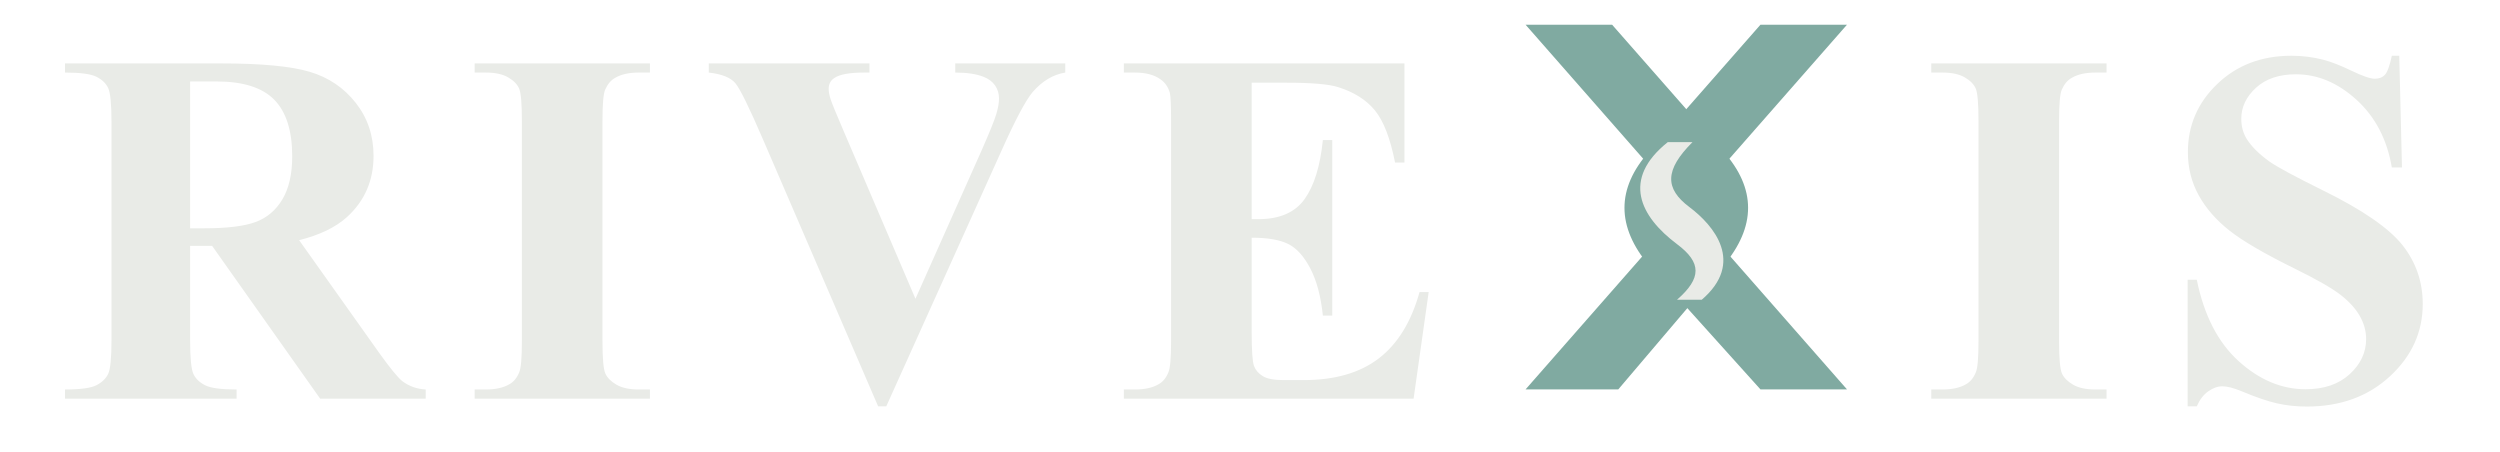
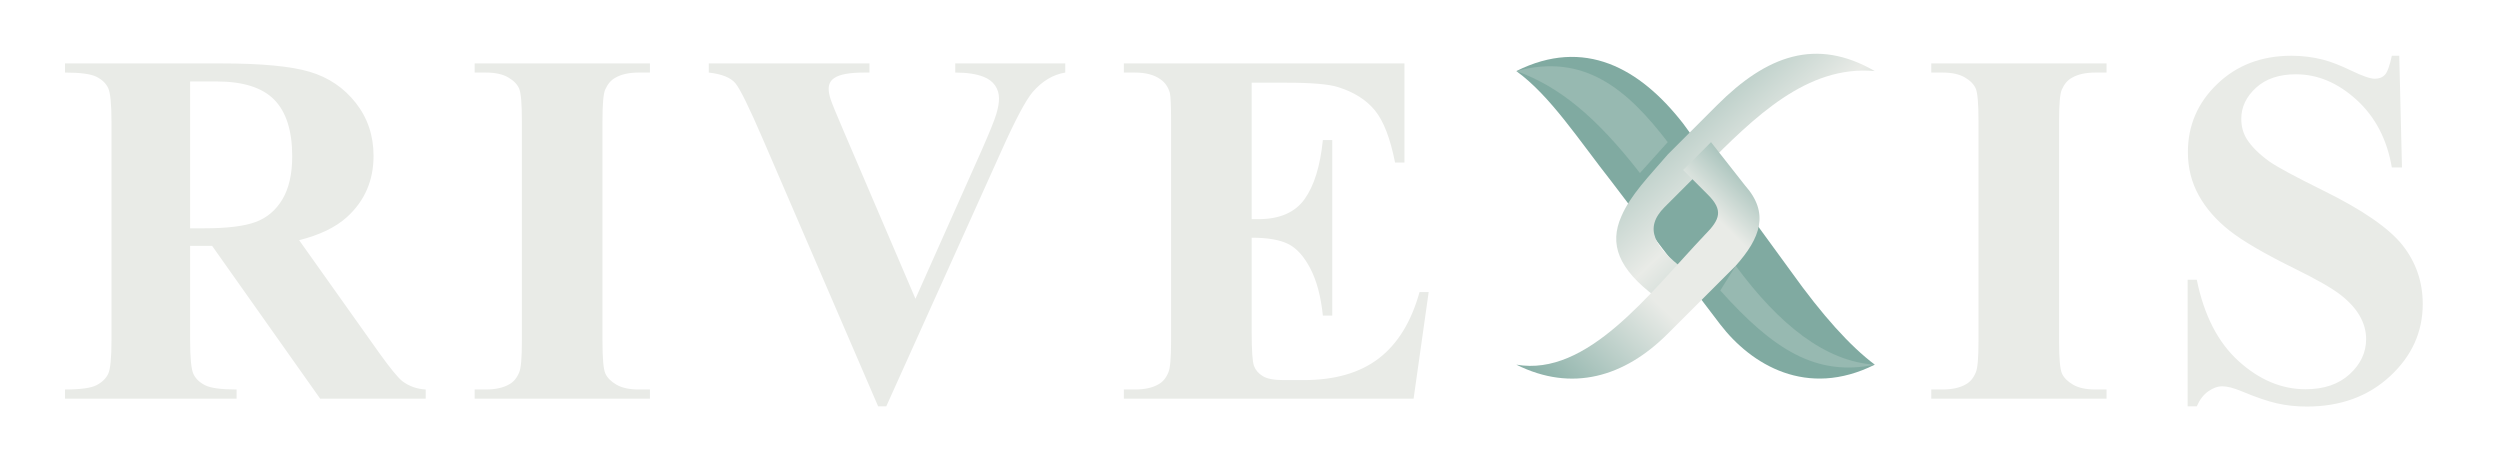
<svg xmlns="http://www.w3.org/2000/svg" viewBox="0 0 809 146" role="img" aria-label="RIVEXIS">
  <path fill="#E9EBE7" d="M61.52 79.56V109.96Q61.52 118.76 62.6 121.04Q63.68 123.32 66.4 124.68Q69.12 126.04 76.56 126.04V129.0H21.04V126.04Q28.56 126.04 31.24 124.64Q33.92 123.24 35.0 121.0Q36.08 118.76 36.08 109.96V39.56Q36.08 30.76 35.0 28.48Q33.92 26.2 31.2 24.84Q28.48 23.48 21.04 23.48V20.52H71.44Q91.12 20.52 100.24 23.24Q109.36 25.96 115.12 33.28Q120.88 40.6 120.88 50.44Q120.88 62.44 112.24 70.28Q106.72 75.24 96.8 77.72L122.88 114.44Q128.0 121.56 130.16 123.32Q133.44 125.8 137.76 126.04V129.0H103.6L68.64 79.56ZM61.52 26.36V73.88H66.08Q77.2 73.88 82.72 71.84Q88.24 69.8 91.4 64.48Q94.56 59.16 94.56 50.6Q94.56 38.2 88.76 32.28Q82.96 26.36 70.08 26.36ZM210.32 126.04V129.0H153.6V126.04H157.2Q161.92 126.04 164.8 124.36Q166.88 123.24 168.0 120.52Q168.88 118.6 168.88 110.44V39.08Q168.88 30.76 168.0 28.68Q167.12 26.6 164.44 25.04Q161.76 23.48 157.2 23.48H153.6V20.52H210.32V23.48H206.72Q202.0 23.48 199.12 25.16Q197.04 26.28 195.84 29.0Q194.96 30.92 194.96 39.08V110.44Q194.96 118.76 195.88 120.84Q196.8 122.92 199.48 124.48Q202.16 126.04 206.72 126.04ZM344.72 20.52V23.48Q338.8 24.44 334.16 29.8Q330.8 33.8 324.16 48.6L286.8 131.48H284.16L246.96 45.24Q240.24 29.64 237.96 26.92Q235.68 24.2 229.36 23.48V20.52H281.36V23.48H279.6Q272.56 23.48 270.0 25.24Q268.16 26.44 268.16 28.76Q268.16 30.2 268.8 32.16Q269.44 34.12 273.12 42.68L296.24 96.68L317.68 48.6Q321.52 39.88 322.4 36.92Q323.28 33.96 323.28 31.88Q323.28 29.48 322.0 27.64Q320.72 25.8 318.24 24.84Q314.8 23.48 309.12 23.48V20.52ZM405.04 26.76V70.92H407.2Q417.52 70.92 422.16 64.44Q426.8 57.96 428.08 45.32H431.12V102.12H428.08Q427.12 92.84 424.04 86.92Q420.96 81.0 416.88 78.96Q412.8 76.92 405.04 76.92V107.48Q405.04 116.44 405.8 118.44Q406.56 120.44 408.64 121.72Q410.72 123.0 415.36 123.0H421.84Q437.04 123.0 446.2 115.96Q455.36 108.92 459.36 94.52H462.32L457.44 129.0H363.68V126.04H367.28Q372.0 126.04 374.88 124.36Q376.96 123.24 378.08 120.52Q378.96 118.6 378.96 110.44V39.08Q378.96 31.72 378.56 30.04Q377.76 27.24 375.6 25.72Q372.56 23.48 367.28 23.48H363.68V20.52H454.48V52.6H451.44Q449.12 40.84 444.92 35.72Q440.72 30.6 433.04 28.2Q428.56 26.76 416.24 26.76ZM681.68 126.04V129.0H624.96V126.04H628.56Q633.28 126.04 636.16 124.36Q638.24 123.24 639.36 120.52Q640.24 118.6 640.24 110.44V39.08Q640.24 30.76 639.36 28.68Q638.48 26.6 635.8 25.04Q633.12 23.48 628.56 23.48H624.96V20.52H681.68V23.48H678.08Q673.36 23.48 670.48 25.16Q668.4 26.28 667.2 29.0Q666.32 30.92 666.32 39.08V110.44Q666.32 118.76 667.24 120.84Q668.16 122.92 670.84 124.48Q673.52 126.04 678.08 126.04ZM776.4 18.04 777.28 54.2H774.0Q771.68 40.6 762.6 32.32Q753.52 24.04 742.96 24.04Q734.8 24.04 730.04 28.4Q725.28 32.76 725.28 38.44Q725.28 42.04 726.96 44.84Q729.28 48.6 734.4 52.28Q738.16 54.92 751.76 61.64Q770.8 71.0 777.44 79.32Q784.0 87.64 784.0 98.36Q784.0 111.96 773.4 121.76Q762.8 131.56 746.48 131.56Q741.36 131.56 736.8 130.52Q732.24 129.48 725.36 126.6Q721.52 125.0 719.04 125.0Q716.96 125.0 714.64 126.6Q712.32 128.2 710.88 131.48H707.92V90.52H710.88Q714.4 107.8 724.44 116.88Q734.48 125.96 746.08 125.96Q755.04 125.96 760.36 121.08Q765.68 116.2 765.68 109.72Q765.68 105.88 763.64 102.28Q761.6 98.68 757.44 95.44Q753.28 92.2 742.72 87.0Q727.92 79.72 721.44 74.6Q714.96 69.48 711.48 63.16Q708 56.84 708 49.24Q708 36.28 717.52 27.16Q727.04 18.04 741.52 18.04Q746.8 18.04 751.76 19.32Q755.52 20.28 760.92 22.88Q766.32 25.48 768.48 25.48Q770.56 25.48 771.76 24.2Q772.96 22.92 774.0 18.04Z" />
  <g transform="translate(485.68 4)">
-     <path fill="#80AAA1" d="M8 4H36L72 45Q88 63 72 82L38 122H8L51 73Q60 63 51 53Z" />
-     <path fill="#80AAA1" d="M84 4H112L69 53Q60 63 69 73L112 122H84L48 82Q32 63 48 45Z" />
-     <path fill="#E9EBE7" d="M54 42C39 54 45 66 57 75C65 81 65 86 57 93L65 93C79 81 69 69 61 63C53 57 53 51 62 42Z" />
+     <defs>
+       <linearGradient id="ribbon" x1="0" y1="0" x2="1" y2="1">
+         <stop stop-color="#80AAA1" />
+         <stop offset=".5" stop-color="#E9EBE7" />
+         <stop offset="1" stop-color="#80AAA1" />
+       </linearGradient>
+       <linearGradient id="weave" x1="0" y1="1" x2="1" y2="0">
+         <stop stop-color="#80AAA1" />
+         <stop offset=".45" stop-color="#E9EBE7" />
+         <stop offset=".75" stop-color="#E9EBE7" />
+         <stop offset="1" stop-color="#80AAA1" />
+       </linearGradient>
+     </defs>
+     <path fill="#80AAA1" d="M5 19C27 8 45 18 59 36L94 84C104 98 113 108 121 114C99 125 81 114 71 101L36 55C25 41 16 27 5 19Z" />
+     <path fill="url(#ribbon)" d="M121 19C99 17 82 34 66 50L53 63C46 70 50 76 59 83L50 92C38 83 35 75 39 66C42 59 48 53 54 46L70 30C86 14 102 8 121 19Z" />
+     <path fill="url(#weave)" d="M5 114C28 118 48 91 66 72C71 67 72 64 67 59L59 51L68 42L79 56C87 65 84 73 76 82L54 104C40 118 23 123 5 114Z" />
+     <path fill="#E9EBE7" opacity=".22" d="M5 19C27 13 41 25 54 42L45 52C31 34 19 24 5 19ZM76 82C90 101 105 113 121 114C102 118 88 109 71 90Z" />
  </g>
</svg>
